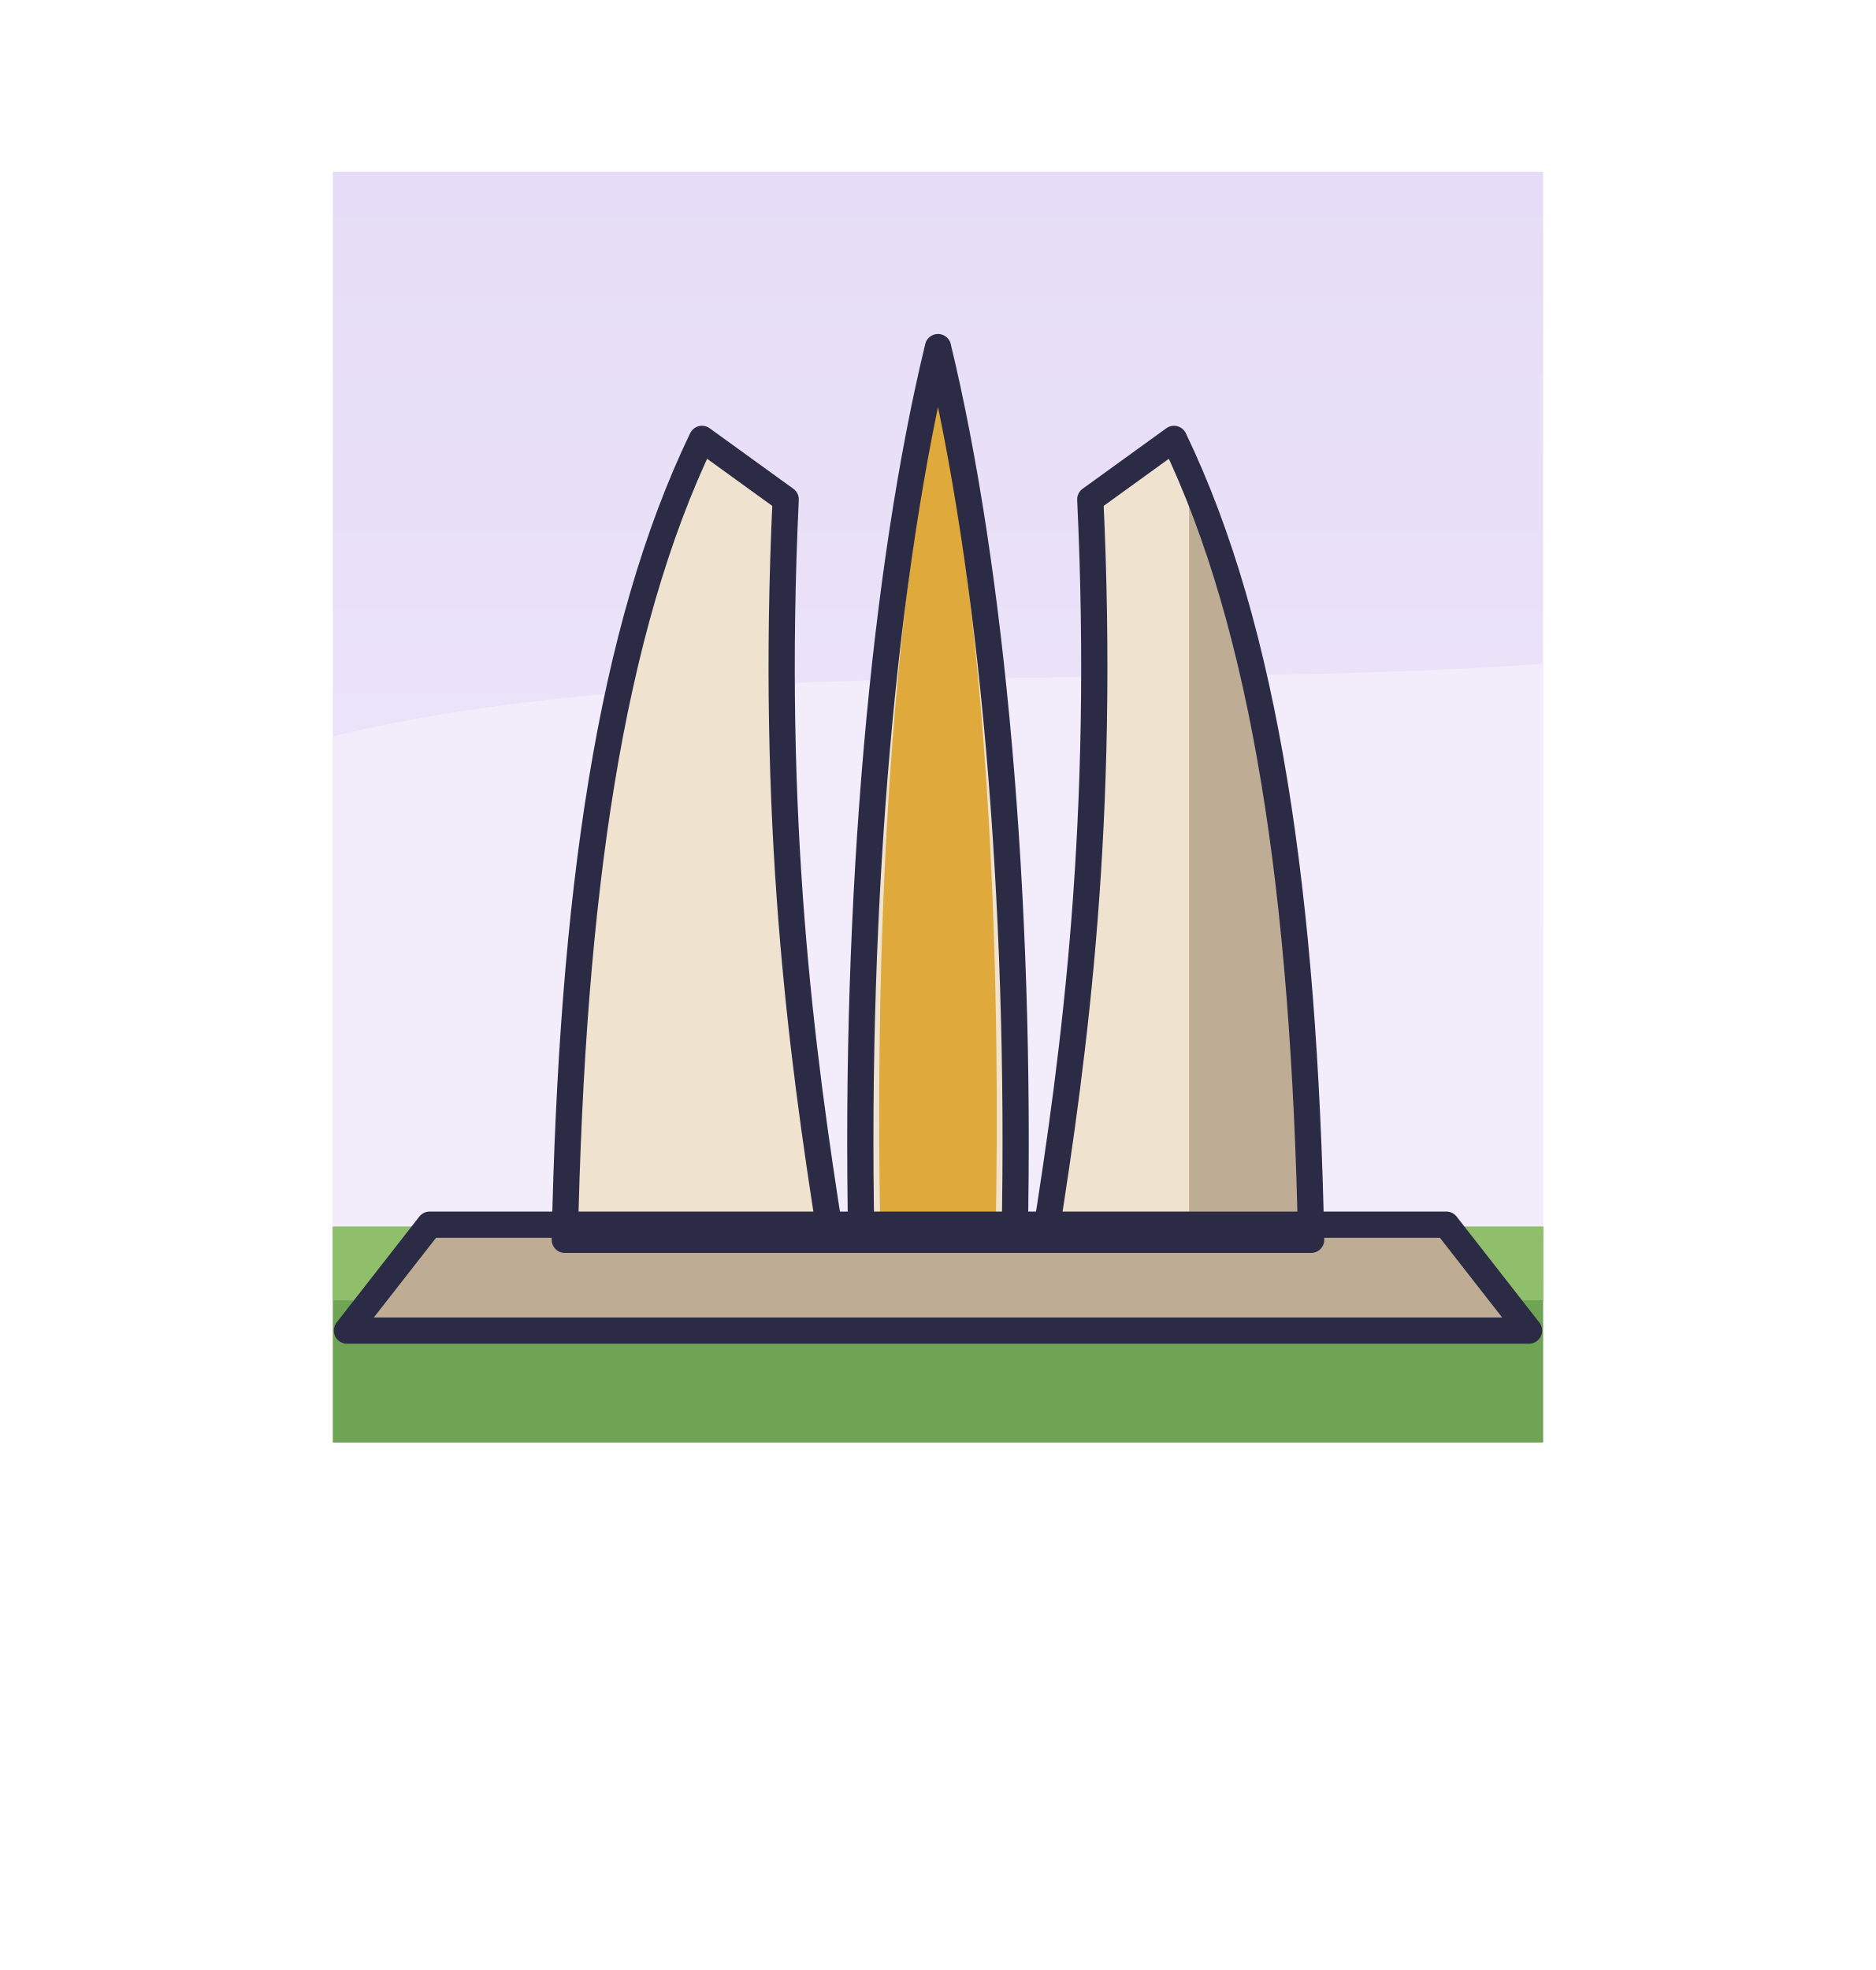
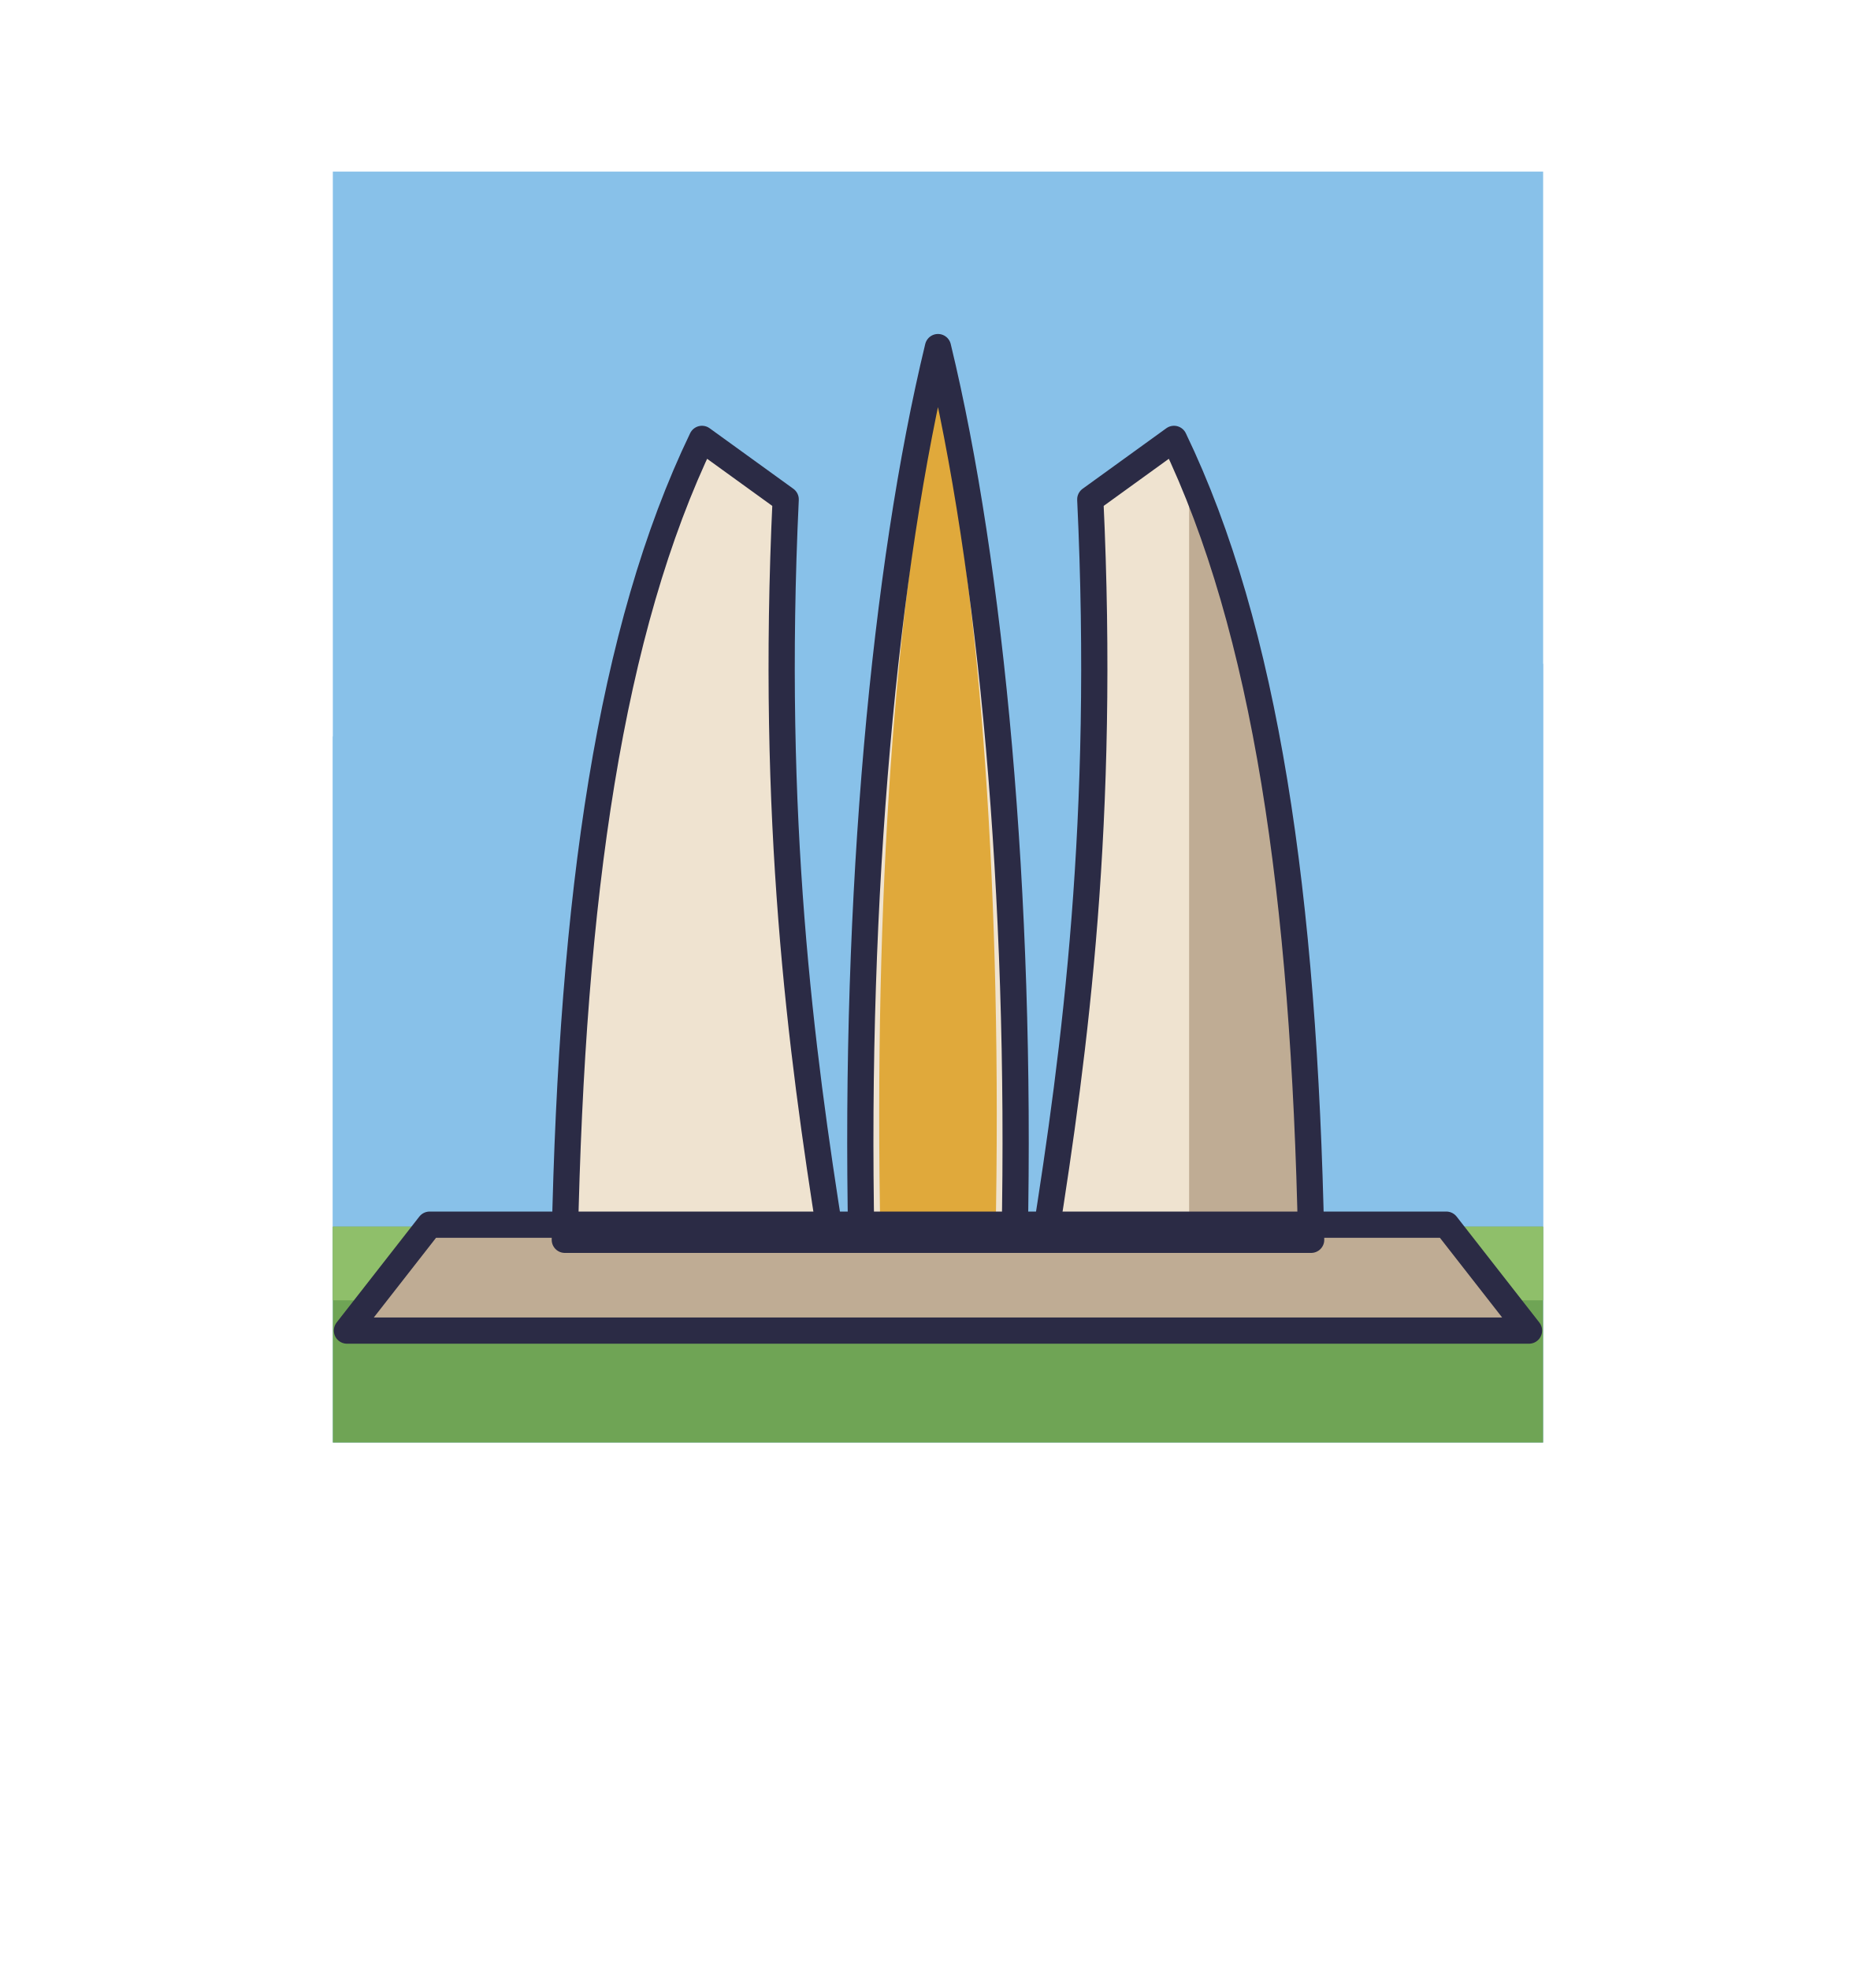
<svg xmlns="http://www.w3.org/2000/svg" viewBox="-33.00 -17.01 186.00 195.30" width="120" height="126" role="img" aria-label="독립기념관 겨레의 탑" data-landmark="historic-site-related-to-yu-gwan-sun">
  <defs>
    <linearGradient id="sky" x1="0" y1="0" x2="0" y2="1">
-       <stop offset="0" stop-color="#E6DCF7" />
-       <stop offset="1" stop-color="#F2ECFB" />
+       <stop offset="0" stop-color="#88C1E9" />
+       <stop offset="1" stop-color="#88C1E9" />
    </linearGradient>
  </defs>
  <rect width="120" height="126" fill="url(#sky)" />
-   <path d="M0,56.0 C33.6,47.7 81.6,51.6 120.0,48.8 L120.0,104.6 L0,104.6 Z" fill="#F2ECFB" opacity="1" />
+   <path d="M0,56.0 C33.6,47.7 81.6,51.6 120.0,48.8 L120.0,104.6 L0,104.6 Z" fill="#88C1E9" opacity="1" />
  <rect y="104.6" width="120" height="21.4" fill="#6FA455" />
  <rect y="104.6" width="120" height="7.3" fill="#8FBF6A" />
  <path d="M23.0,105.9 C23.7,71.8 27.5,45.4 36.6,26.5 L44.9,32.5 C43.4,64.3 46.4,87.0 49.4,105.9 L52.4,105.9 C51.7,71.8 54.7,39.3 60.0,17.4 C65.3,39.3 68.3,71.8 67.6,105.9 L70.6,105.9 C73.6,87.0 76.6,64.3 75.1,32.5 L83.4,26.5 C92.5,45.4 96.3,71.8 97.0,105.9 Z" fill="#EFE3D0" />
  <path d="M84.9,30.3 C93.3,47.7 96.3,71.8 97.0,105.9 L84.9,105.9 Z" fill="#BFAC94" />
  <path d="M54.3,105.9 C53.6,71.8 55.8,42.4 60.0,22.7 C64.2,42.4 66.4,71.8 65.7,105.9 Z" fill="#E0A93B" />
  <path d="M1.4,114.9 L9.6,104.4 L110.4,104.4 L118.6,114.9 Z" fill="#BFAC94" />
  <g fill="none" stroke="#2B2B45" stroke-width="2.6" stroke-linejoin="round" stroke-linecap="round">
    <path d="M23.0,105.9 C23.7,71.8 27.5,45.4 36.6,26.5 L44.9,32.5 C43.4,64.3 46.4,87.0 49.4,105.9 L52.4,105.9 C51.7,71.8 54.7,39.3 60.0,17.4 C65.3,39.3 68.3,71.8 67.6,105.9 L70.6,105.9 C73.6,87.0 76.6,64.3 75.1,32.5 L83.4,26.5 C92.5,45.4 96.3,71.8 97.0,105.9 Z" />
    <path d="M1.4,114.9 L9.6,104.4 L110.4,104.4 L118.6,114.9 Z" />
  </g>
</svg>
